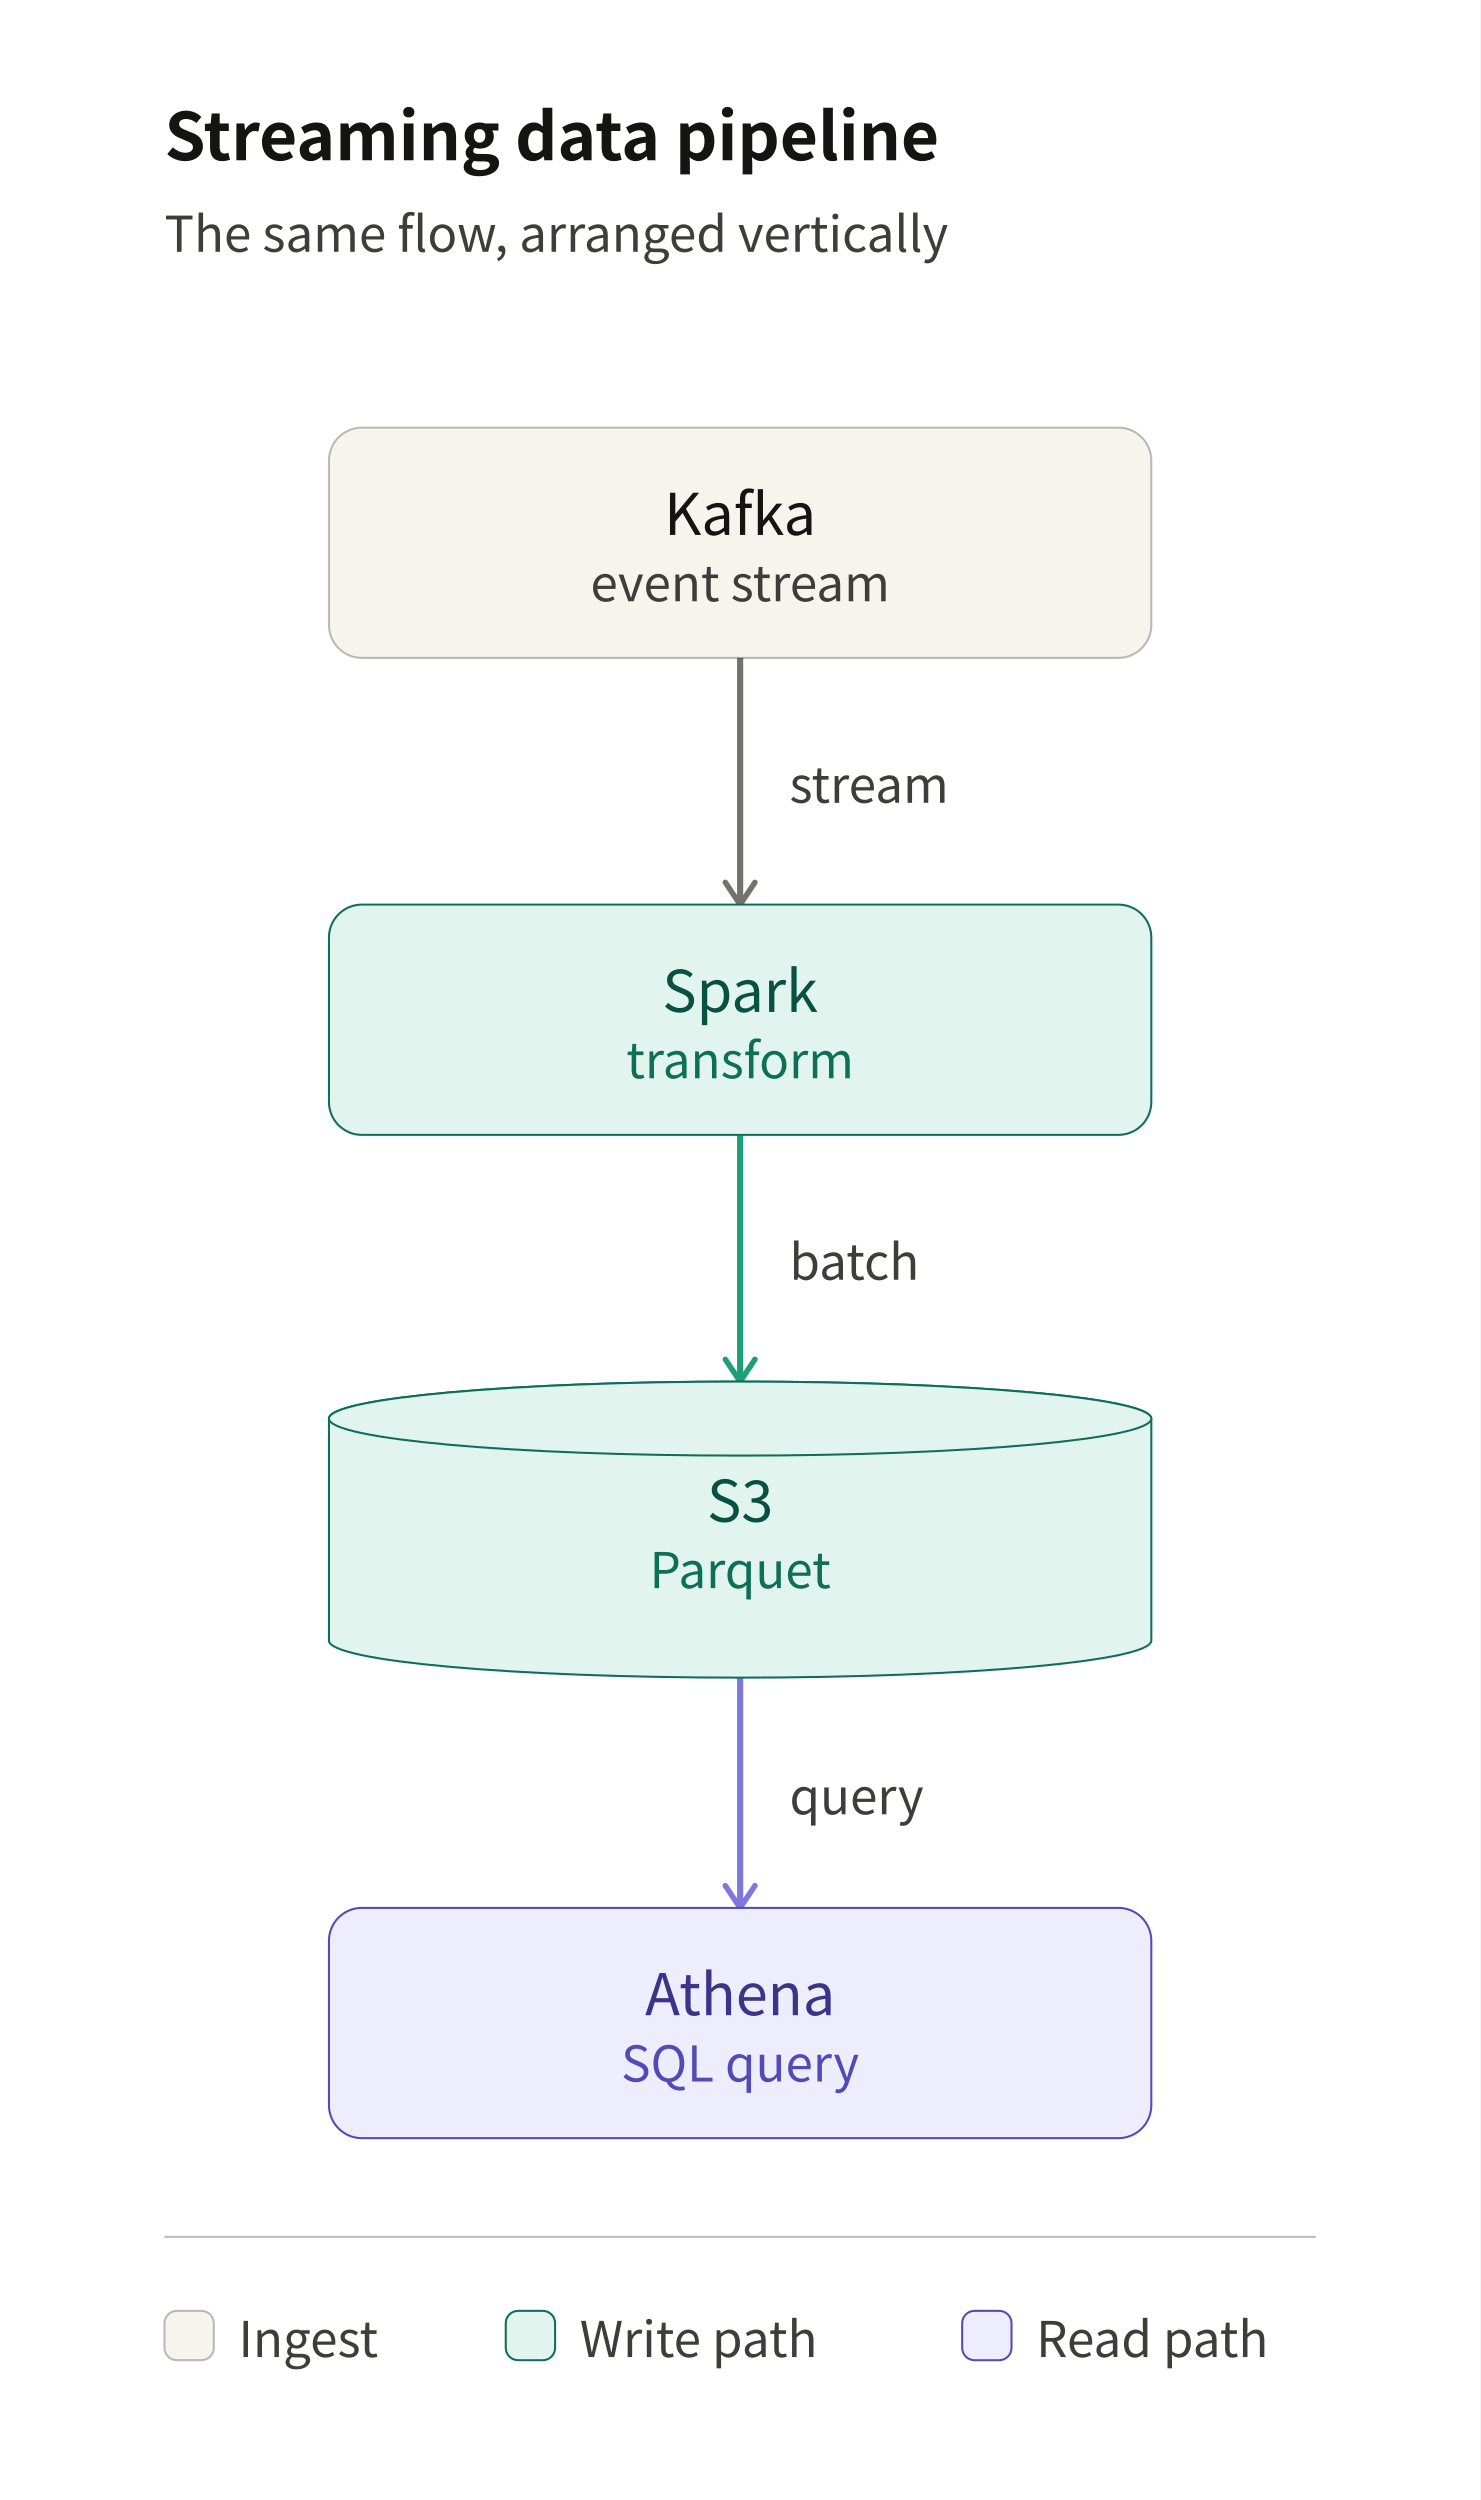
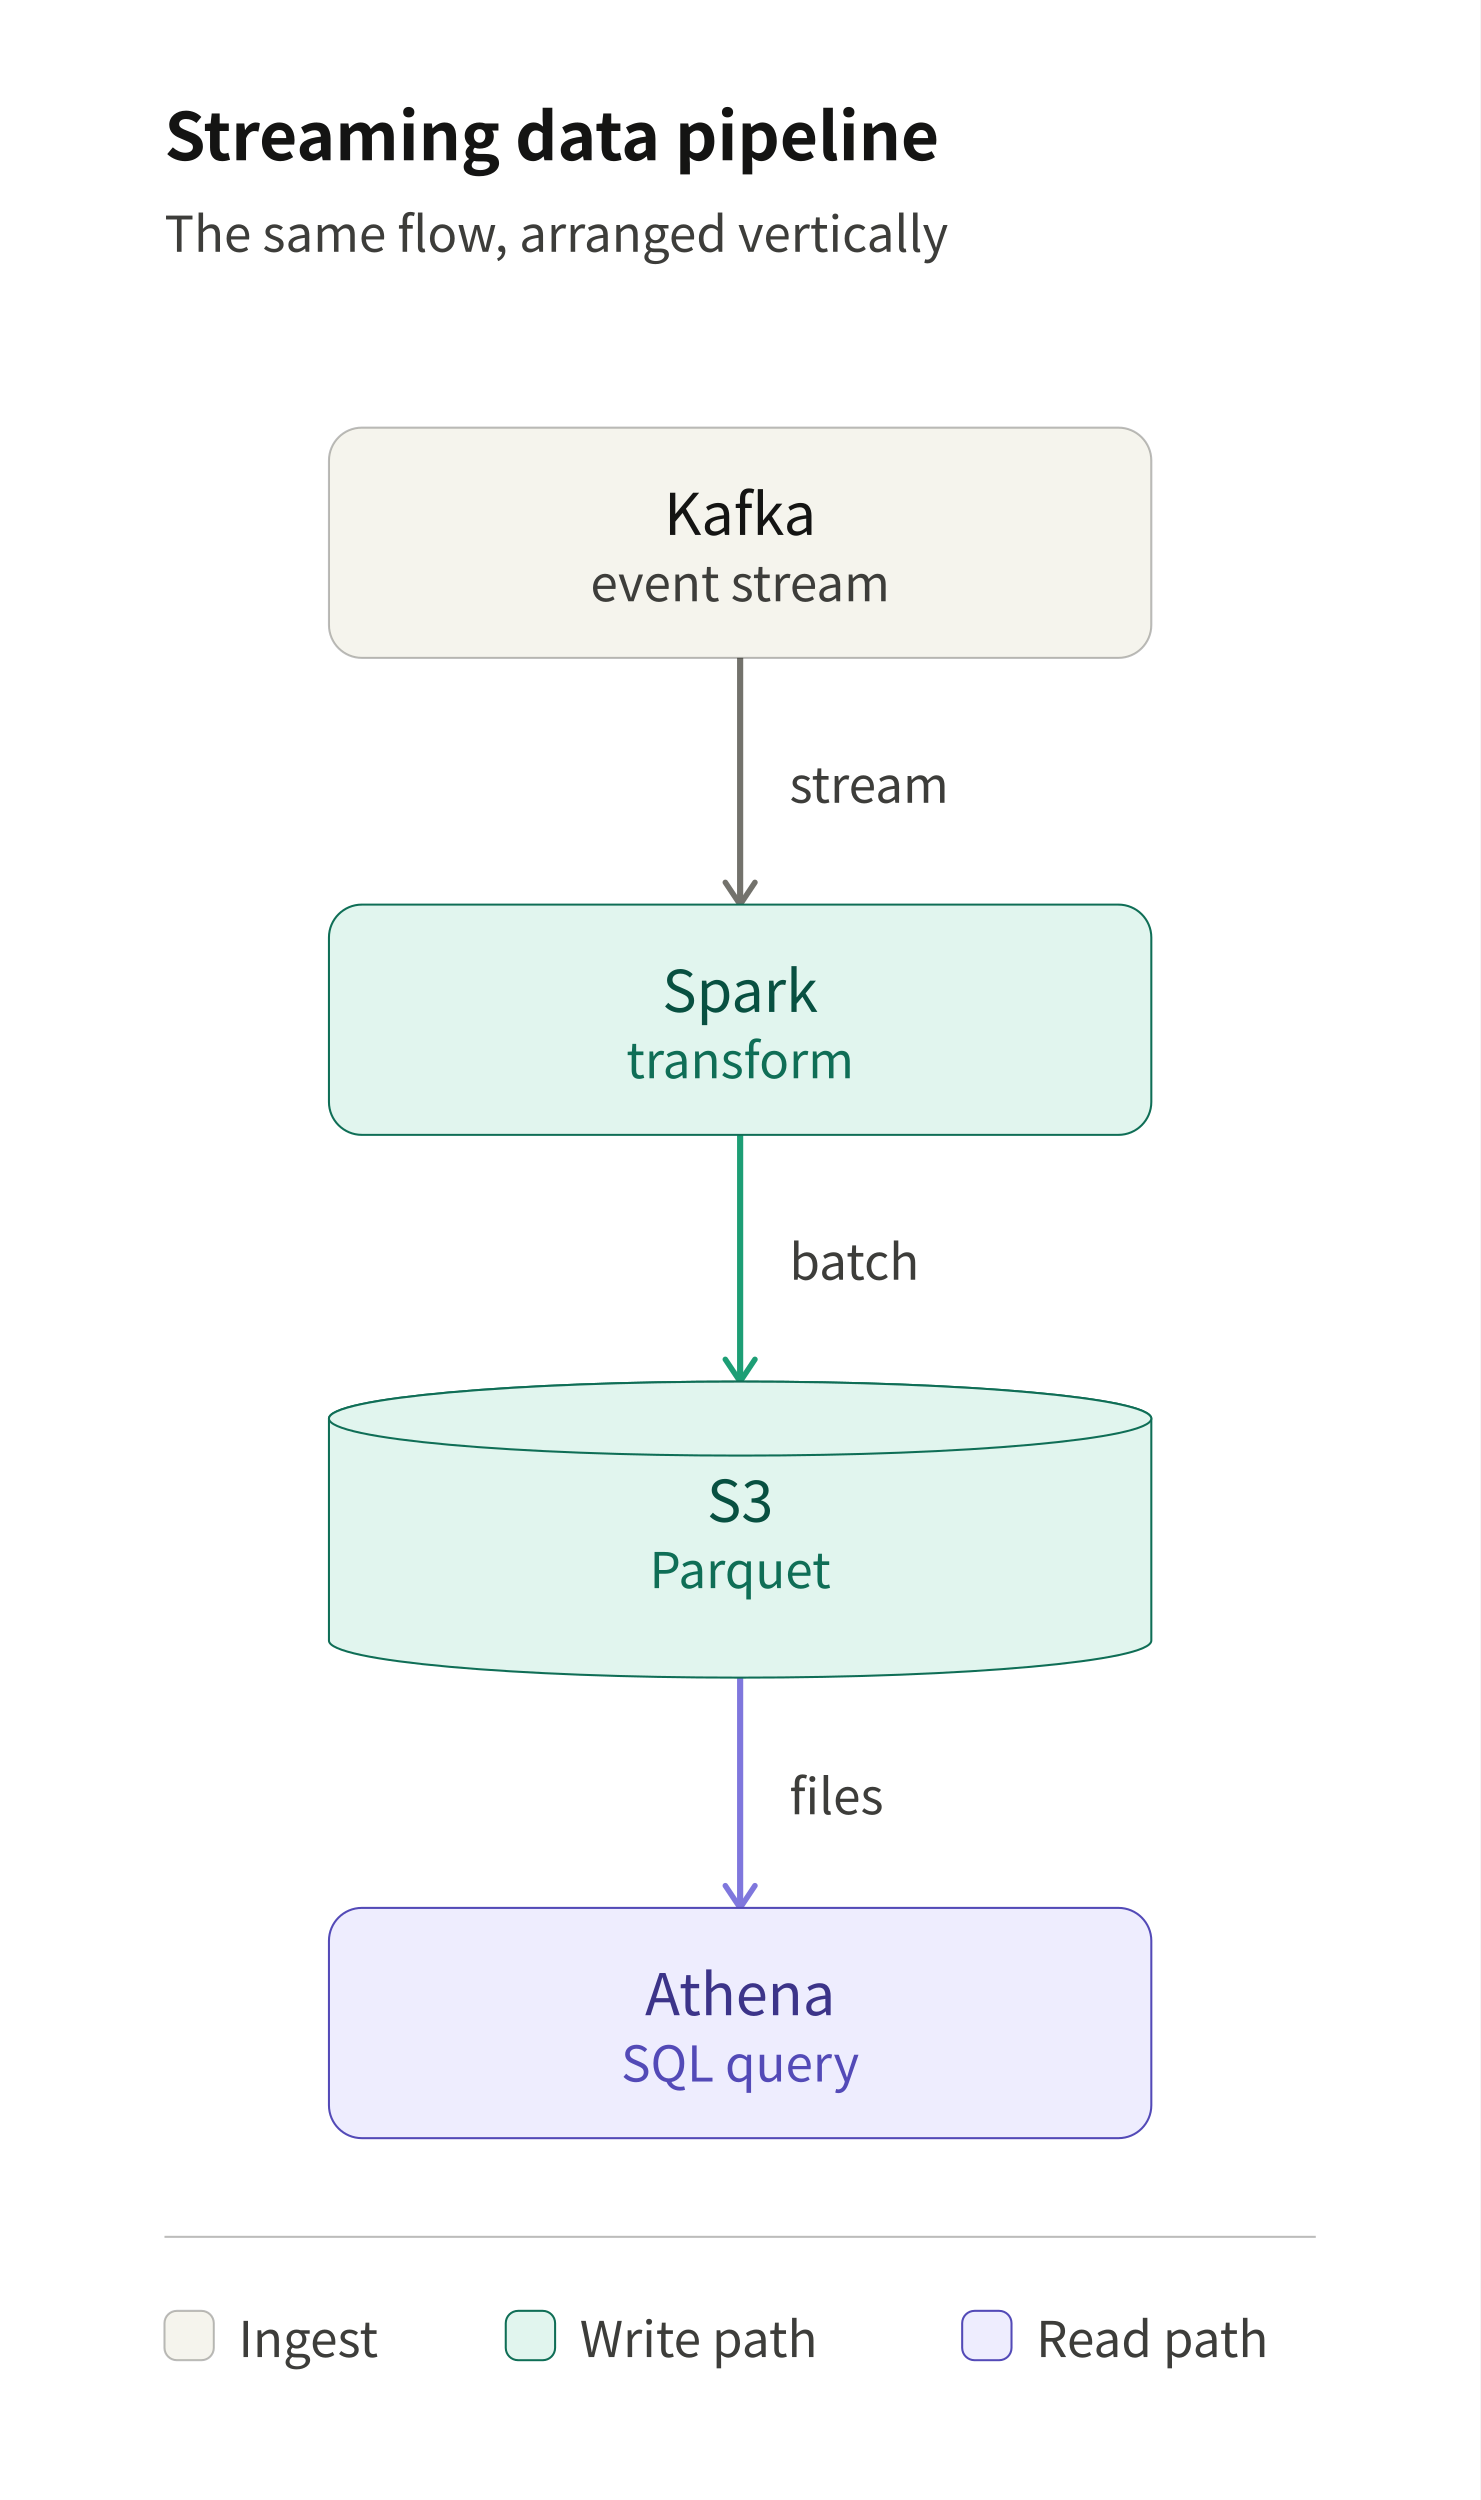
<svg xmlns="http://www.w3.org/2000/svg" viewBox="0 0 360 608" width="360" height="608" role="img">
  <style>text { font-family: 'Anthropic Sans', -apple-system, BlinkMacSystemFont, 'Segoe UI', 'PingFang SC', 'Microsoft YaHei', 'Hiragino Sans GB', 'Noto Sans CJK SC', sans-serif; }</style>
  <defs>
    <marker id="arrow" viewBox="0 0 10 10" refX="8" refY="5" markerWidth="6" markerHeight="6" orient="auto-start-reverse">
      <path d="M2 1L8 5L2 9" fill="none" stroke="context-stroke" stroke-width="1.5" stroke-linecap="round" stroke-linejoin="round" />
    </marker>
  </defs>
  <rect data-role="background" width="360" height="608" fill="#FFFFFF" />
  <line data-role="connector" x1="180" y1="160" x2="180" y2="220" stroke="#73726C" stroke-width="1.5" stroke-linecap="round" marker-end="url(#arrow)" />
  <line data-role="connector" x1="180" y1="276" x2="180" y2="336" stroke="#1D9E75" stroke-width="1.5" stroke-linecap="round" marker-end="url(#arrow)" />
  <line data-role="connector" x1="180" y1="408" x2="180" y2="464" stroke="#7F77DD" stroke-width="1.5" stroke-linecap="round" marker-end="url(#arrow)" />
  <rect data-role="node" x="80" y="104" width="200" height="56" rx="8" fill="#F5F4ED" stroke="rgba(31,30,29,0.3)" stroke-width="0.5" />
  <rect data-role="node" x="80" y="220" width="200" height="56" rx="8" fill="#E1F5EE" stroke="#0F6E56" stroke-width="0.5" />
  <path data-role="node" d="M 80 345 A 100 9 0 0 1 280 345 L 280 399 A 100 9 0 0 1 80 399 Z" fill="#E1F5EE" stroke="#0F6E56" stroke-width="0.5" />
  <ellipse data-role="node-part" cx="180" cy="345" rx="100" ry="9" fill="#E1F5EE" stroke="#0F6E56" stroke-width="0.5" />
  <rect data-role="node" x="80" y="464" width="200" height="56" rx="8" fill="#EEEDFE" stroke="#534AB7" stroke-width="0.5" />
  <text data-role="node-text" x="180" y="124" text-anchor="middle" dominant-baseline="central" font-size="14" font-weight="500" fill="#141413">Kafka</text>
  <text data-role="node-text" x="180" y="141" text-anchor="middle" dominant-baseline="central" font-size="12" fill="#3D3D3A">event stream</text>
  <text data-role="node-text" x="180" y="240" text-anchor="middle" dominant-baseline="central" font-size="14" font-weight="500" fill="#085041">Spark</text>
  <text data-role="node-text" x="180" y="257" text-anchor="middle" dominant-baseline="central" font-size="12" fill="#0F6E56">transform</text>
  <text data-role="node-text" x="180" y="364" text-anchor="middle" dominant-baseline="central" font-size="14" font-weight="500" fill="#085041">S3</text>
  <text data-role="node-text" x="180" y="381" text-anchor="middle" dominant-baseline="central" font-size="12" fill="#0F6E56">Parquet</text>
  <text data-role="node-text" x="180" y="484" text-anchor="middle" dominant-baseline="central" font-size="14" font-weight="500" fill="#3C3489">Athena</text>
  <text data-role="node-text" x="180" y="501" text-anchor="middle" dominant-baseline="central" font-size="12" fill="#534AB7">SQL query</text>
  <text data-role="diagram-title" x="40" y="32" text-anchor="start" dominant-baseline="central" font-size="16" font-weight="600" fill="#141413">Streaming data pipeline</text>
  <text data-role="caption" x="40" y="56" text-anchor="start" dominant-baseline="central" font-size="12" font-weight="400" fill="#3D3D3A">The same flow, arranged vertically</text>
  <text data-role="arrow-label" x="192" y="190" text-anchor="start" dominant-baseline="central" font-size="12" fill="#3D3D3A">stream</text>
  <text data-role="arrow-label" x="192" y="306" text-anchor="start" dominant-baseline="central" font-size="12" fill="#3D3D3A">batch</text>
-   <text data-role="arrow-label" x="192" y="436" text-anchor="start" dominant-baseline="central" font-size="12" fill="#3D3D3A">query</text>
+   <text data-role="arrow-label" x="192" y="436" text-anchor="start" dominant-baseline="central" font-size="12" fill="#3D3D3A">files</text>
  <line x1="40" y1="544" x2="320" y2="544" stroke="rgba(31,30,29,0.3)" stroke-width="0.5" />
  <rect x="40" y="562" width="12" height="12" rx="3" fill="#F5F4ED" stroke="rgba(31,30,29,0.3)" stroke-width="0.5" />
  <text data-role="legend-label" x="58" y="568" text-anchor="start" dominant-baseline="central" font-size="12" font-weight="400" fill="#3D3D3A">Ingest</text>
  <rect x="123" y="562" width="12" height="12" rx="3" fill="#E1F5EE" stroke="#0F6E56" stroke-width="0.5" />
  <text data-role="legend-label" x="141" y="568" text-anchor="start" dominant-baseline="central" font-size="12" font-weight="400" fill="#3D3D3A">Write path</text>
  <rect x="234" y="562" width="12" height="12" rx="3" fill="#EEEDFE" stroke="#534AB7" stroke-width="0.5" />
  <text data-role="legend-label" x="252" y="568" text-anchor="start" dominant-baseline="central" font-size="12" font-weight="400" fill="#3D3D3A">Read path</text>
</svg>
